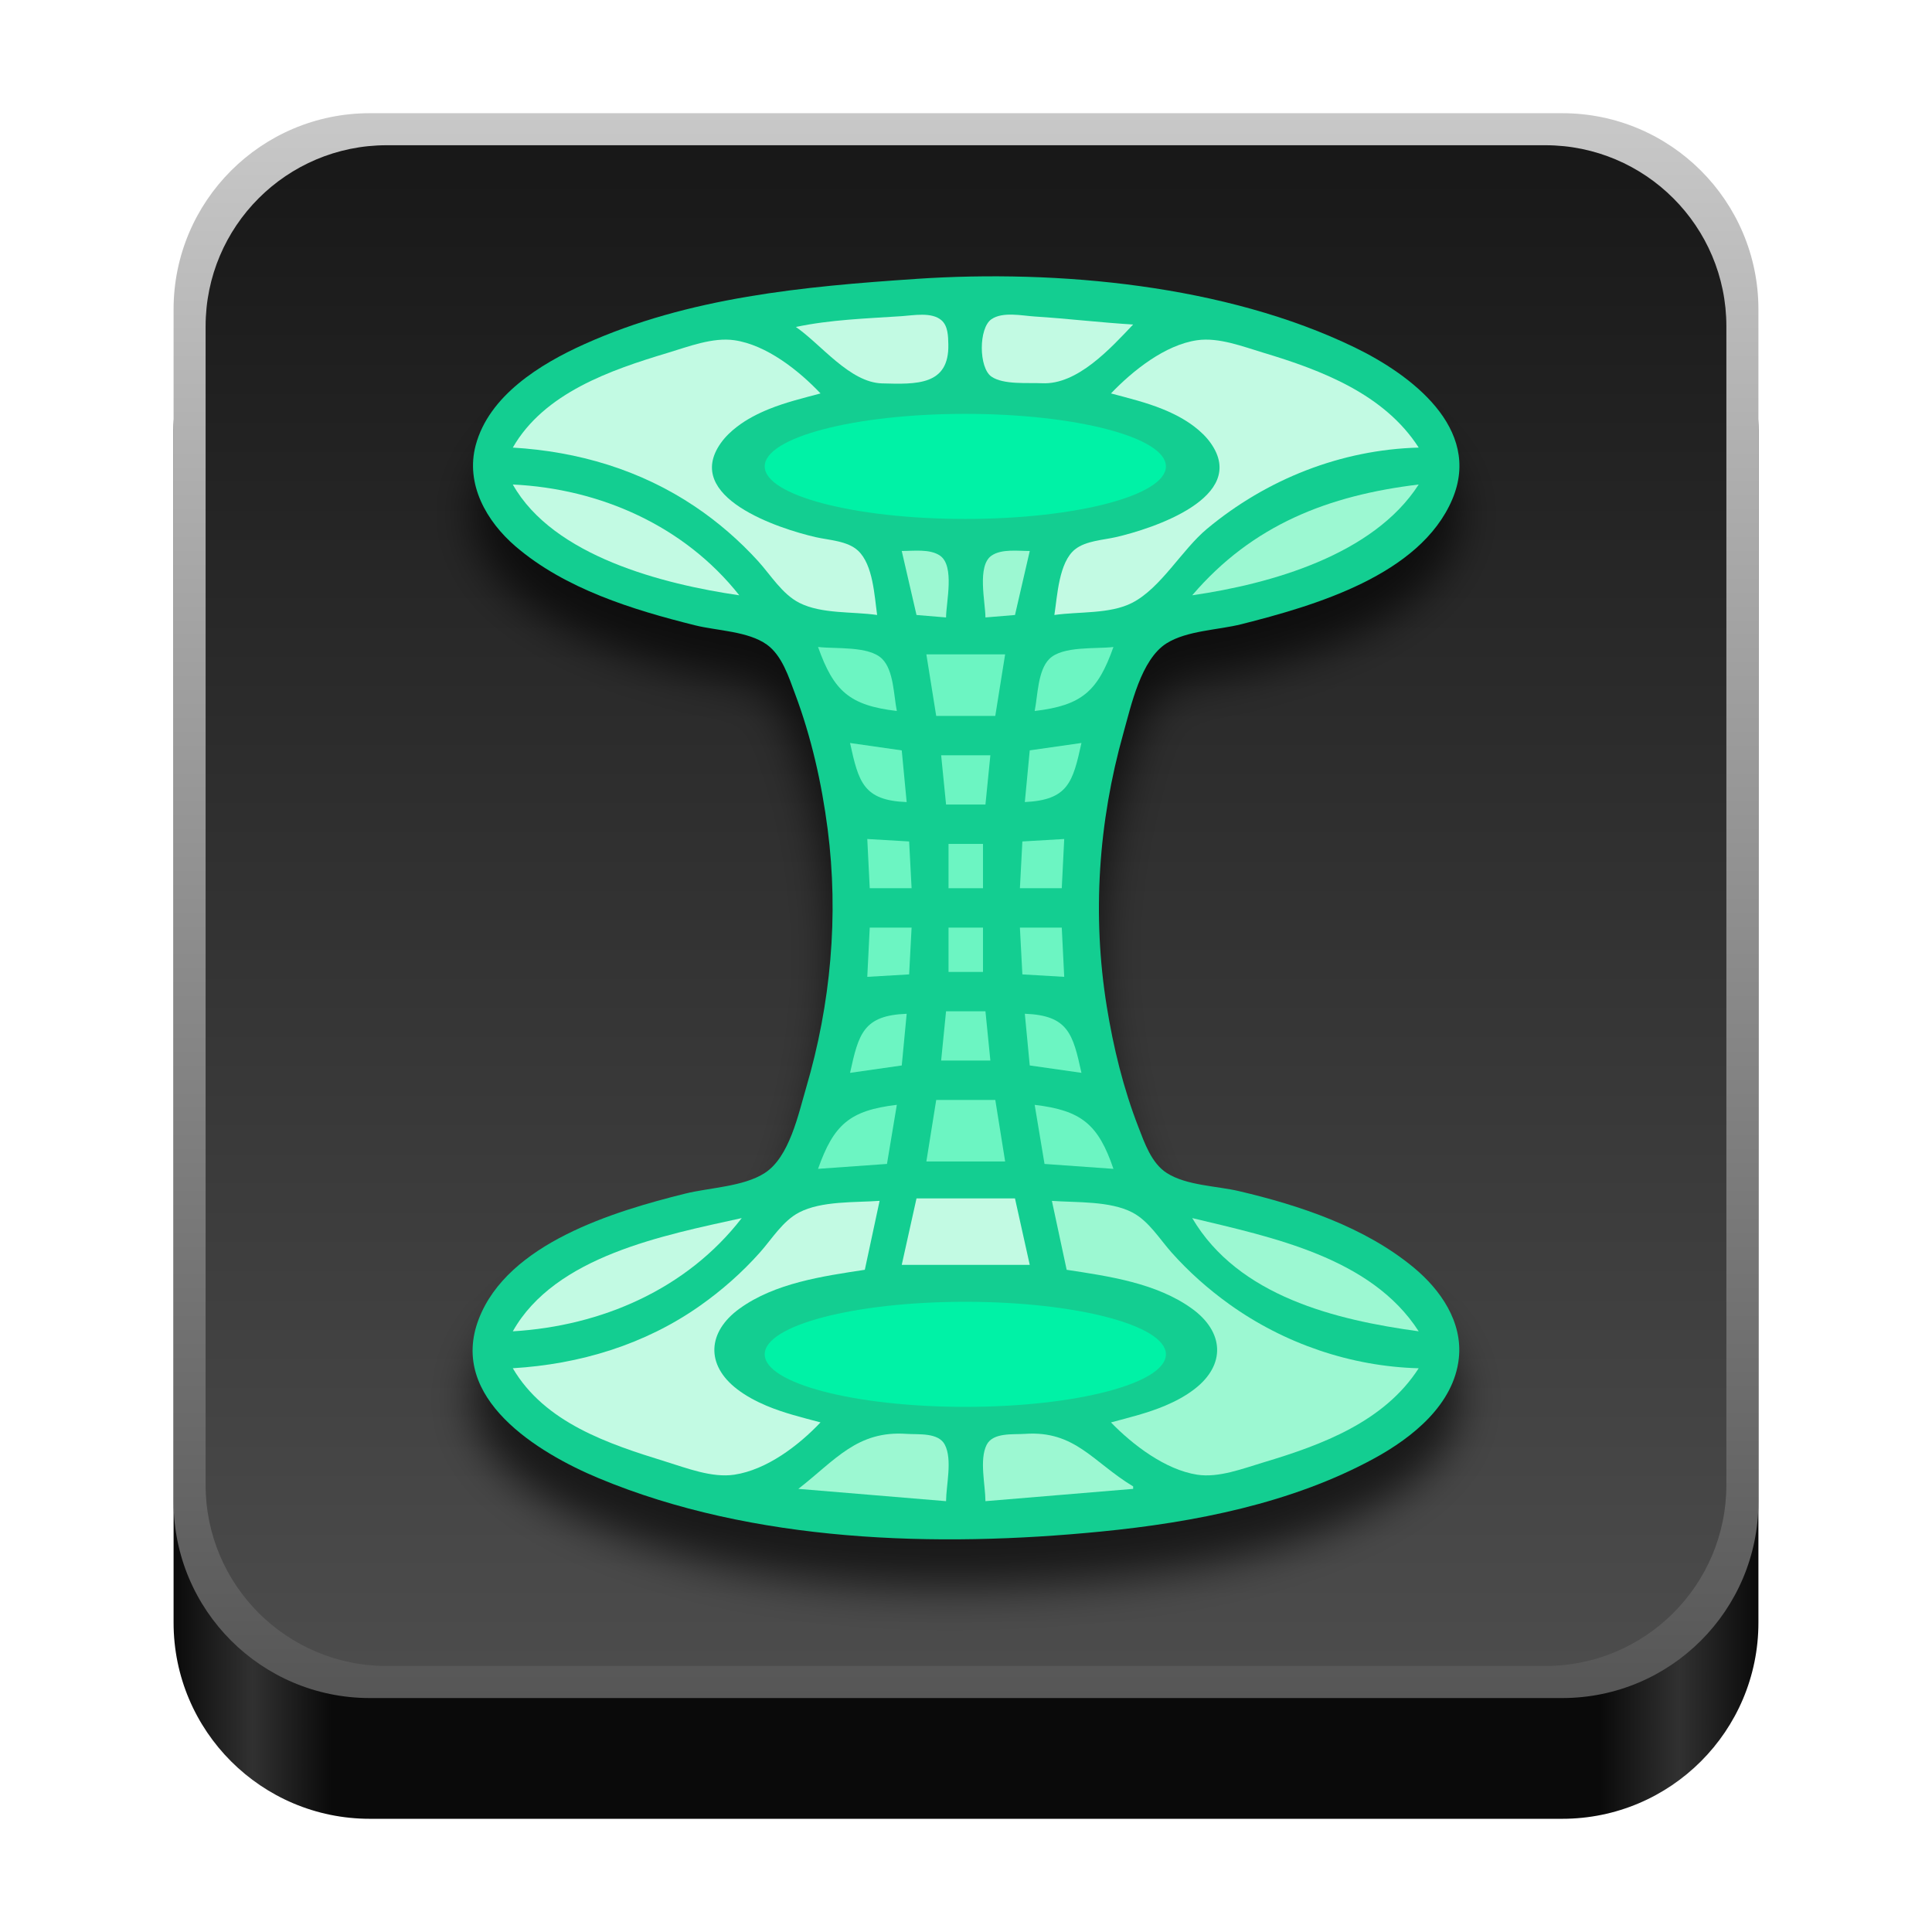
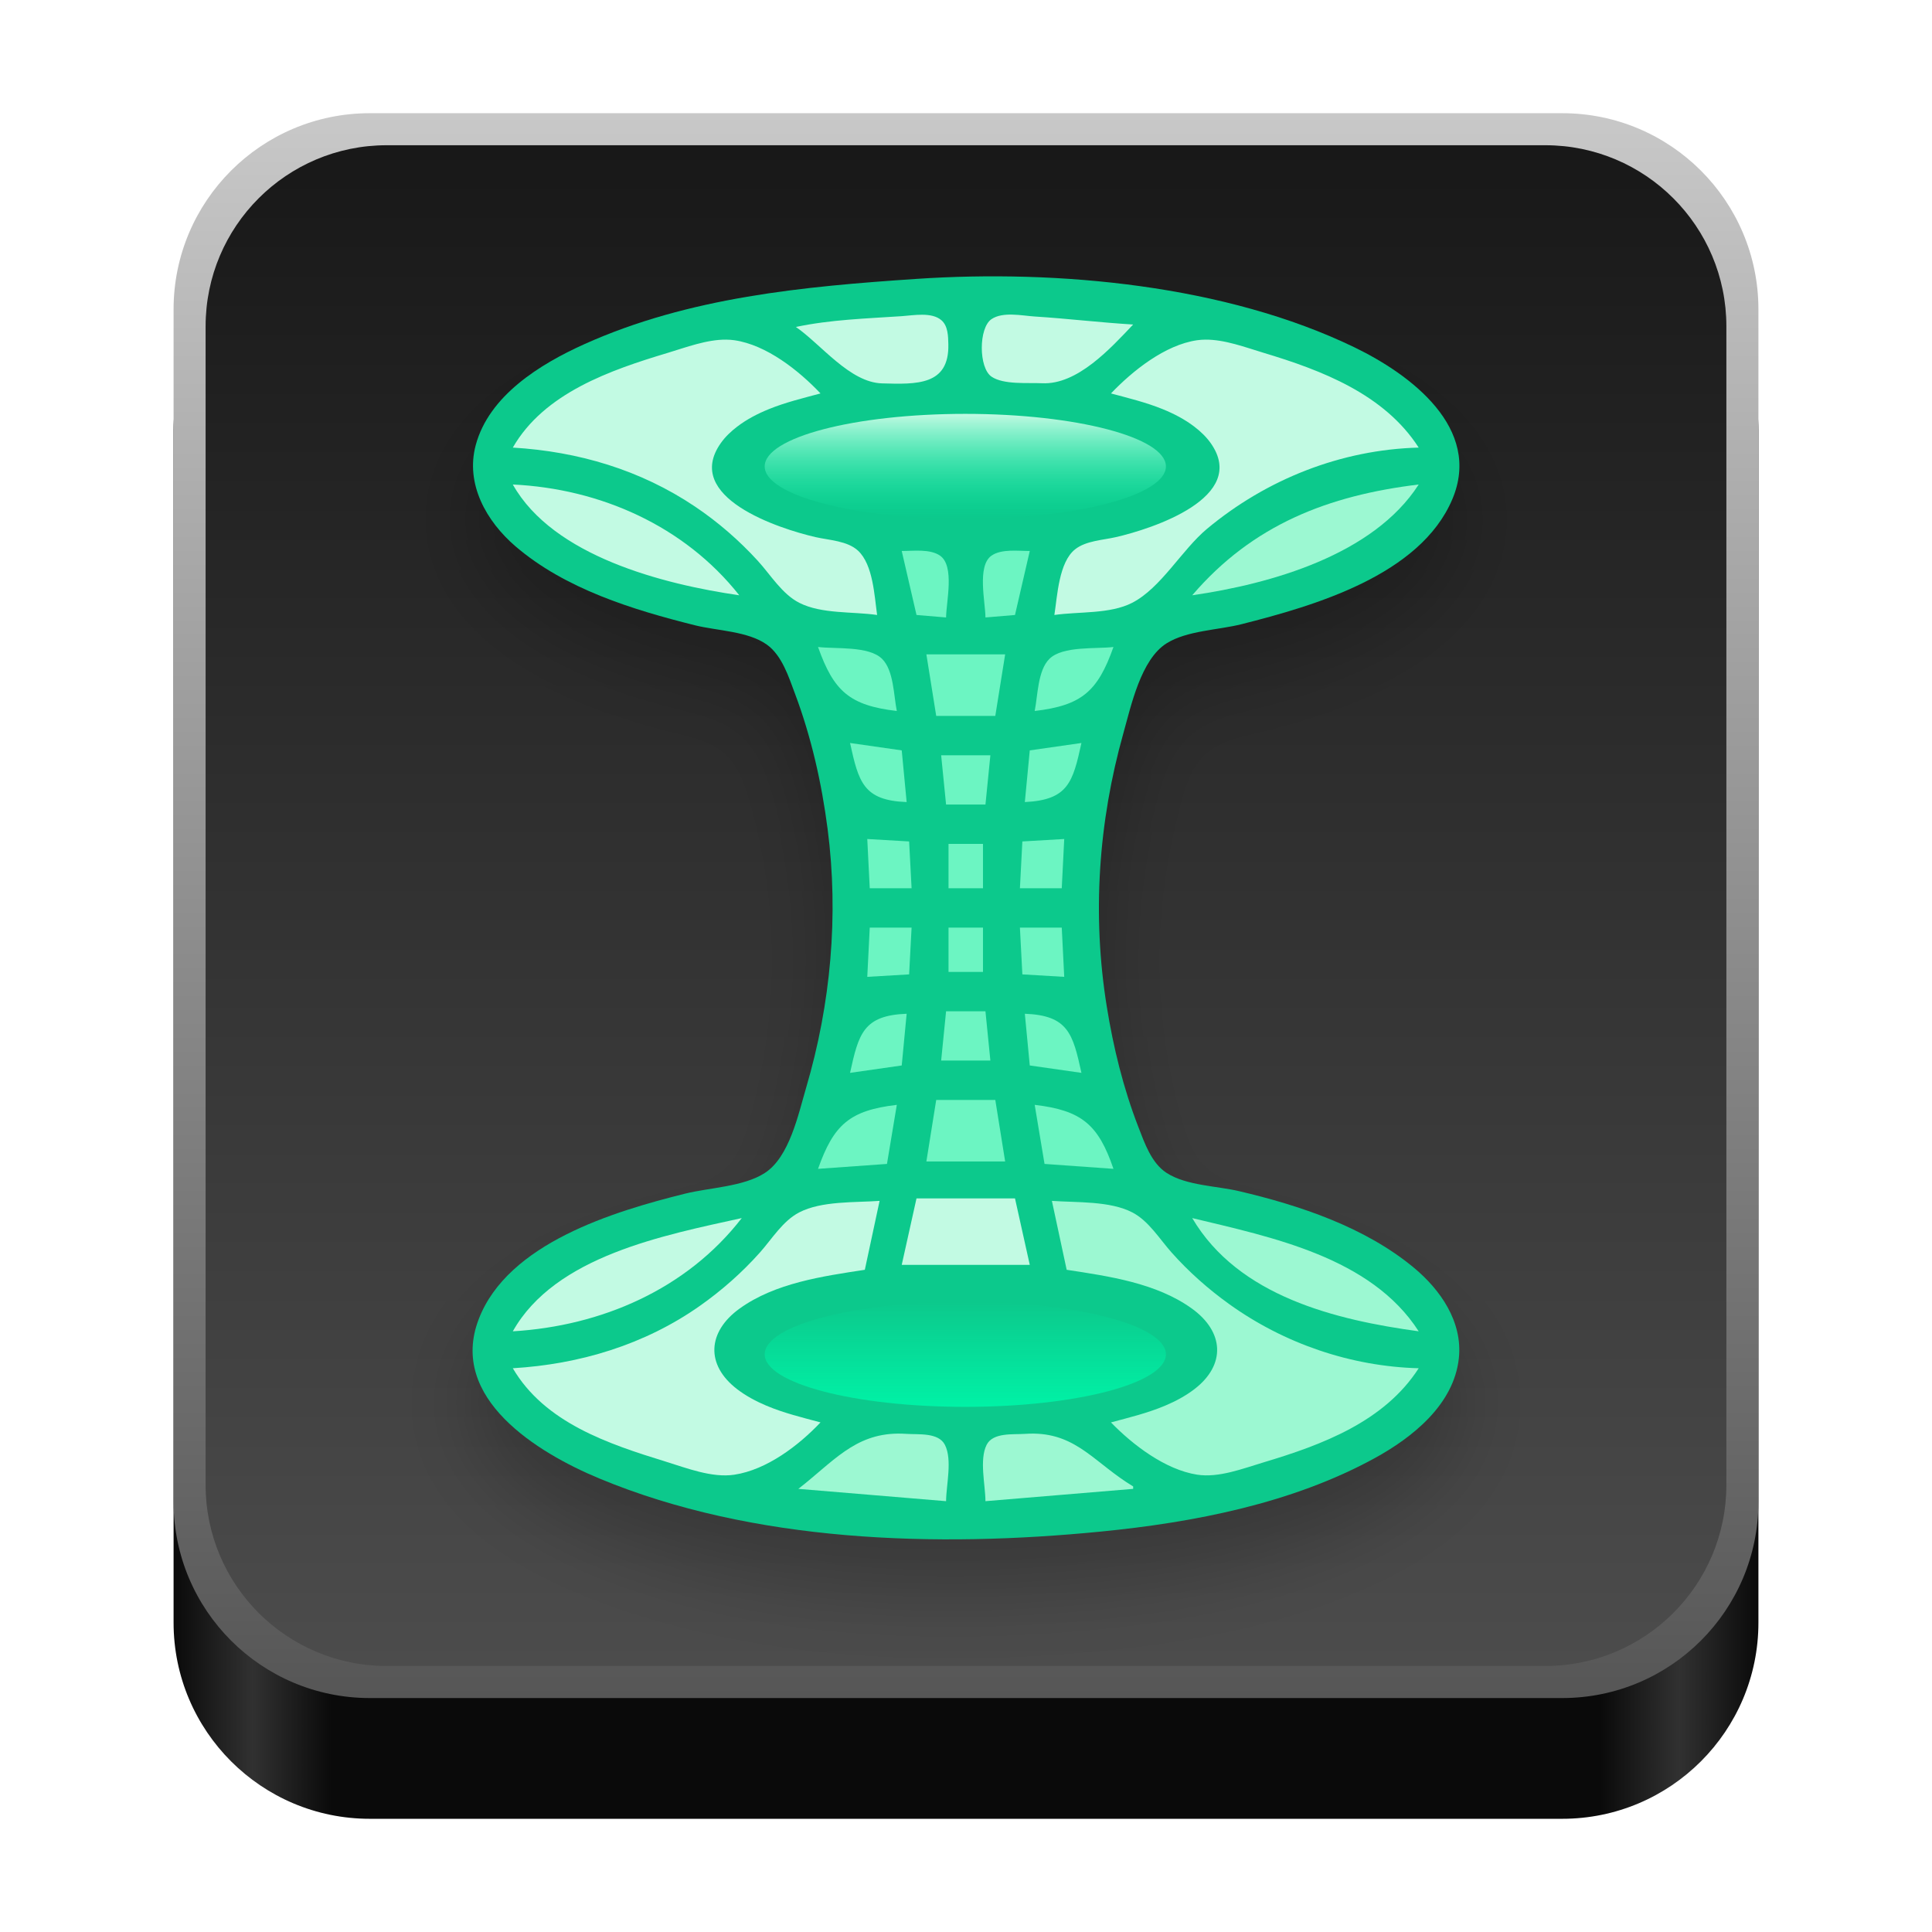
<svg xmlns="http://www.w3.org/2000/svg" xmlns:xlink="http://www.w3.org/1999/xlink" width="128" height="128" viewBox="0 0 128 128" version="1.1" id="svg5" xml:space="preserve">
  <defs id="defs2">
+     <linearGradient id="linearGradient3">
+       <stop style="stop-color:#00f2a6;stop-opacity:1;" offset="0" id="stop3" />
+       <stop style="stop-color:#00f2a6;stop-opacity:0;" offset="1" id="stop4" />
+     </linearGradient>
+     <linearGradient id="linearGradient1">
+       <stop style="stop-color:#c2fae3;stop-opacity:1" offset="0" id="stop1" />
+       <stop style="stop-color:#00f2a6;stop-opacity:0;" offset="1" id="stop2" />
+     </linearGradient>
    <linearGradient id="linearGradient11">
      <stop style="stop-color:#181818;stop-opacity:1;" offset="0" id="stop11" />
      <stop style="stop-color:#4c4c4c;stop-opacity:1;" offset="1" id="stop12" />
    </linearGradient>
    <linearGradient id="linearGradient404">
      <stop style="stop-color:#565656;stop-opacity:1;" offset="0" id="stop400" />
      <stop style="stop-color:#c8c8c8;stop-opacity:1;" offset="1" id="stop402" />
    </linearGradient>
    <linearGradient y2="236" x2="96" y1="236" x1="32" gradientTransform="translate(604.8168,170.5864)" gradientUnits="userSpaceOnUse" id="linearGradient1099" xlink:href="#linearGradient1036" />
    <linearGradient id="linearGradient1036">
      <stop id="stop1032" offset="0" style="stop-color:#d5d3cf;stop-opacity:1;" />
      <stop id="stop1034" offset="1" style="stop-color:#f6f5f4;stop-opacity:1" />
    </linearGradient>
    <radialGradient r="32" fy="-76" fx="-244" cy="-76" cx="-244" gradientTransform="matrix(0.8833333,0,0,0.8833333,-460.3502,463.1197)" gradientUnits="userSpaceOnUse" id="radialGradient1103" xlink:href="#linearGradient1069" />
    <linearGradient id="linearGradient1069">
      <stop id="stop1065" offset="0" style="stop-color:#d5d3cf;stop-opacity:1" />
      <stop id="stop1067-1" offset="1" style="stop-color:#949390;stop-opacity:1" />
    </linearGradient>
    <linearGradient gradientUnits="userSpaceOnUse" y2="232" x2="64" y1="262.5" x1="64" id="linearGradient1027" xlink:href="#linearGradient1025" gradientTransform="translate(-470.5864,432.8168)" />
    <linearGradient id="linearGradient1025">
      <stop id="stop1021" offset="0" style="stop-color:#9a9996;stop-opacity:1" />
      <stop id="stop1023" offset="1" style="stop-color:#77767b;stop-opacity:1" />
    </linearGradient>
    <clipPath clipPathUnits="userSpaceOnUse" id="clipPath1609-7">
      <path id="path1611-5" d="m 252,116 28,-28 v -8 h -36 v 36 z" style="fill:#e74747;stroke:none;stroke-width:0.25px;stroke-linecap:butt;stroke-linejoin:miter;stroke-opacity:1" />
    </clipPath>
    <linearGradient id="linearGradient8241">
      <stop style="stop-color:#0a0a0a;stop-opacity:1;" offset="0" id="stop8237" />
      <stop style="stop-color:#313131;stop-opacity:1;" offset="0.05" id="stop9349" />
      <stop style="stop-color:#0a0a0a;stop-opacity:1;" offset="0.1" id="stop21746" />
      <stop style="stop-color:#0a0a0a;stop-opacity:1;" offset="0.9" id="stop21940" />
      <stop style="stop-color:#313131;stop-opacity:1;" offset="0.95" id="stop9351" />
      <stop style="stop-color:#0a0a0a;stop-opacity:1;" offset="1" id="stop8239" />
    </linearGradient>
    <radialGradient r="32" fy="-76" fx="-244" cy="-76" cx="-244" gradientTransform="matrix(0.8833333,0,0,0.8833333,-460.3502,463.1197)" gradientUnits="userSpaceOnUse" id="radialGradient1103-5" xlink:href="#linearGradient1069" />
    <clipPath clipPathUnits="userSpaceOnUse" id="clipPath1609-7-7">
      <path id="path1611-5-0" d="m 252,116 28,-28 v -8 h -36 v 36 z" style="fill:#e74747;stroke:none;stroke-width:0.25px;stroke-linecap:butt;stroke-linejoin:miter;stroke-opacity:1" />
    </clipPath>
    <clipPath clipPathUnits="userSpaceOnUse" id="clipPath744">
      <rect style="fill:#1e88e5;fill-opacity:1;stroke-width:0.265" id="rect746" width="541.867" height="541.867" x="0" y="1.5987212e-14" rx="79.375" ry="79.375" />
    </clipPath>
    <clipPath clipPathUnits="userSpaceOnUse" id="clipPath62">
      <rect style="fill:#1e88e5;fill-opacity:1;stroke-width:0.265" id="rect64" width="541.867" height="541.867" x="2.2507105e-05" y="-0.422" rx="79.375" ry="79.375" />
    </clipPath>
    <linearGradient xlink:href="#linearGradient8241" id="linearGradient8243" x1="11.5" y1="120.5" x2="116.5" y2="120.5" gradientUnits="userSpaceOnUse" />
    <radialGradient r="32" fy="-76" fx="-244" cy="-76" cx="-244" gradientTransform="matrix(0.8833333,0,0,0.8833333,-460.3502,463.1197)" gradientUnits="userSpaceOnUse" id="radialGradient1103-6" xlink:href="#linearGradient1069" />
    <clipPath clipPathUnits="userSpaceOnUse" id="clipPath1609-7-2">
      <path id="path1611-5-3" d="m 252,116 28,-28 v -8 h -36 v 36 z" style="fill:#e74747;stroke:none;stroke-width:0.25px;stroke-linecap:butt;stroke-linejoin:miter;stroke-opacity:1" />
    </clipPath>
    <radialGradient r="32" fy="-76" fx="-244" cy="-76" cx="-244" gradientTransform="matrix(0.8833333,0,0,0.8833333,-460.3502,463.1197)" gradientUnits="userSpaceOnUse" id="radialGradient1103-56" xlink:href="#linearGradient1069" />
    <clipPath clipPathUnits="userSpaceOnUse" id="clipPath1609-7-0">
      <path id="path1611-5-9" d="m 252,116 28,-28 v -8 h -36 v 36 z" style="fill:#e74747;stroke:none;stroke-width:0.25px;stroke-linecap:butt;stroke-linejoin:miter;stroke-opacity:1" />
    </clipPath>
    <clipPath clipPathUnits="userSpaceOnUse" id="clipPath37">
      <rect style="fill:#1a1a1a;fill-opacity:1;stroke-width:0.265" id="rect39" width="541.867" height="541.867" x="-2.6626146e-06" y="3.241" rx="79.375" ry="79.375" />
    </clipPath>
    <clipPath clipPathUnits="userSpaceOnUse" id="clipPath22042">
      <rect style="fill:#333333;fill-opacity:1;stroke-width:0.013" id="rect22044" width="27.32" height="27.484" x="166.968" y="105.404" rx="4.002" ry="4.026" />
    </clipPath>
    <clipPath clipPathUnits="userSpaceOnUse" id="clipPath1039">
      <rect style="fill:#b3b3b3;fill-opacity:1;stroke-width:0.265" id="rect1041" width="541.867" height="541.867" x="2.5931527e-05" y="-0" rx="79.375" ry="79.375" />
    </clipPath>
    <clipPath clipPathUnits="userSpaceOnUse" id="clipPath154">
      <rect style="fill:#b3b3b3;fill-opacity:1;stroke-width:0.265" id="rect156" width="541.867" height="541.867" x="-2.9218751e-05" y="-0" rx="79.375" ry="79.375" />
    </clipPath>
    <linearGradient xlink:href="#linearGradient404" id="linearGradient406" x1="64" y1="112.5" x2="64" y2="7.5" gradientUnits="userSpaceOnUse" />
    <linearGradient id="paint0_linear" x1="49.939" y1="0.258" x2="49.939" y2="99.742" gradientUnits="userSpaceOnUse" gradientTransform="matrix(0.7624293,0,0,0.7624293,26.69079,21.87851)">
      <stop stop-color="white" id="stop585" />
      <stop offset="1" stop-color="white" stop-opacity="0" id="stop587" />
    </linearGradient>
    <linearGradient xlink:href="#linearGradient11" id="linearGradient12" x1="64" y1="9.622" x2="64" y2="110.378" gradientUnits="userSpaceOnUse" />
-     <filter style="color-interpolation-filters:sRGB;" id="filter82" x="-0.05" y="-0.039" width="1.101" height="1.117">
-       <feFlood result="flood" in="SourceGraphic" flood-opacity="0.651" flood-color="rgb(0,0,0)" id="feFlood81" />
-       <feGaussianBlur result="blur" in="SourceGraphic" stdDeviation="1.5" id="feGaussianBlur81" />
+     <filter style="color-interpolation-filters:sRGB;" id="filter82" x="-0.092" y="-0.072" width="1.184" height="1.185">
+       <feFlood result="flood" in="SourceGraphic" flood-opacity="0.202" flood-color="rgb(0,0,0)" id="feFlood81" />
+       <feGaussianBlur result="blur" in="SourceGraphic" stdDeviation="2.5" id="feGaussianBlur81" />
      <feOffset result="offset" in="blur" dx="0" dy="3.5" id="feOffset81" />
      <feComposite result="comp1" operator="in" in="flood" in2="offset" id="feComposite81" />
      <feComposite result="comp2" operator="over" in="SourceGraphic" in2="comp1" id="feComposite82" />
    </filter>
+     <linearGradient xlink:href="#linearGradient1" id="linearGradient2" x1="63.954" y1="27.42" x2="63.954" y2="34.382" gradientUnits="userSpaceOnUse" />
+     <linearGradient xlink:href="#linearGradient3" id="linearGradient4" x1="63.954" y1="93.208" x2="63.954" y2="86.247" gradientUnits="userSpaceOnUse" />
  </defs>
  <g id="layer2">
    <rect style="fill:url(#linearGradient8243);fill-opacity:1" id="rect440" width="105" height="105" x="11.5" y="15.5" rx="13" ry="13" />
    <rect style="fill:url(#linearGradient406);fill-opacity:1" id="rect358" width="105" height="105" x="11.5" y="7.5" rx="13" ry="13" />
    <rect style="fill:url(#linearGradient12);fill-opacity:1;stroke-width:0.96" id="rect338" width="100.755" height="100.755" x="13.622" y="9.622" rx="12" ry="12" />
-     <g id="g79" style="filter:url(#filter82)" transform="matrix(0.9158806,0,0,0.9158806,5.383639,5.19437)">
-       <g id="g55" transform="matrix(1.064897,0,0,1.064897,-8.267018,-8.696387)">
-         <path style="fill:#13ce91;stroke:none" d="m 64.502,21.785 c -7.664,0.512 -15.476,1.242 -22.574,4.439 -2.986,1.345 -6.463,3.481 -7.369,6.854 -0.712,2.65 0.73,5.18 2.7,6.873 3.37,2.895 7.959,4.308 12.194,5.365 1.497,0.374 3.604,0.397 4.881,1.311 1.033,0.74 1.488,2.201 1.915,3.339 1.11,2.957 1.811,6.068 2.216,9.197 0.76,5.875 0.214,11.878 -1.459,17.558 -0.529,1.796 -1.13,4.713 -2.809,5.798 -1.451,0.938 -3.752,0.991 -5.413,1.404 -4.849,1.207 -12.03,3.359 -14.018,8.516 -2.08,5.396 4.025,9.099 8.165,10.823 10.491,4.368 22.951,4.717 34.112,3.615 6.312,-0.623 12.946,-1.906 18.561,-4.975 2.584,-1.412 5.393,-3.647 5.736,-6.787 0.271,-2.479 -1.24,-4.661 -3.068,-6.174 -3.317,-2.747 -7.725,-4.216 -11.865,-5.188 -1.525,-0.358 -3.573,-0.374 -4.911,-1.235 -1.036,-0.667 -1.5,-2.028 -1.924,-3.122 -1.025,-2.641 -1.697,-5.401 -2.148,-8.194 -1,-6.2 -0.57,-12.521 1.131,-18.561 0.523,-1.857 1.189,-5.013 2.941,-6.106 1.389,-0.866 3.506,-0.896 5.079,-1.294 4.945,-1.252 12.134,-3.322 14.323,-8.486 2.048,-4.831 -2.841,-8.478 -6.631,-10.314 -8.76,-4.245 -20.144,-5.3 -29.765,-4.657" id="path53" />
-         <path style="fill:#9cf8d2;fill-opacity:1;stroke:none" d="m 79.217,103.811 v 0.167 l -10.033,0.836 c -0.006,-1.102 -0.426,-2.822 0.082,-3.828 0.431,-0.853 1.803,-0.688 2.594,-0.744 3.417,-0.24 4.62,1.918 7.357,3.569 z" id="path52" />
-         <path style="fill:#9cf8d2;fill-opacity:1;stroke:none" d="m 66.508,104.814 -10.033,-0.836 c 2.517,-1.957 3.992,-3.972 7.357,-3.736 0.794,0.056 2.161,-0.109 2.597,0.744 0.517,1.011 0.089,2.722 0.079,3.828" id="path51" />
-         <path style="fill:#9cf8d2;fill-opacity:1;stroke:none" d="m 83.23,85.584 c 5.42,1.304 12.151,2.663 15.384,7.692 -5.625,-0.769 -12.246,-2.368 -15.384,-7.692" id="path50" />
-         <path style="fill:#c2fae3;fill-opacity:1;stroke:none" d="m 52.629,85.584 c -3.745,4.844 -9.548,7.333 -15.551,7.692 2.884,-5.125 10.275,-6.525 15.551,-7.692" id="path49" />
-         <path style="fill:#9cf8d2;fill-opacity:1;stroke:none" d="m 98.614,95.785 c -2.333,3.629 -6.567,5.205 -10.535,6.392 -1.389,0.415 -3.046,1.066 -4.515,0.838 -2.164,-0.337 -4.376,-2.026 -5.853,-3.551 1.239,-0.333 2.494,-0.635 3.679,-1.136 0.7,-0.297 1.38,-0.656 1.984,-1.12 2.165,-1.659 2.012,-3.903 -0.16,-5.472 -2.413,-1.743 -5.644,-2.2 -8.513,-2.639 l -1.003,-4.682 c 1.684,0.122 3.937,-0.005 5.463,0.786 1.116,0.579 1.852,1.807 2.668,2.723 1.167,1.31 2.484,2.479 3.909,3.503 3.74,2.687 8.277,4.237 12.876,4.359" id="path48" />
-         <path style="fill:#c2fae3;fill-opacity:1;stroke:none" d="m 61.993,84.414 -1.003,4.682 c -2.869,0.439 -6.101,0.896 -8.513,2.639 -2.171,1.569 -2.325,3.813 -0.16,5.472 0.605,0.464 1.284,0.823 1.984,1.12 1.185,0.502 2.44,0.803 3.679,1.136 -1.487,1.57 -3.644,3.218 -5.853,3.552 -1.52,0.23 -3.249,-0.452 -4.682,-0.894 -3.888,-1.2 -8.195,-2.635 -10.368,-6.337 4.544,-0.272 8.962,-1.6 12.709,-4.24 1.489,-1.049 2.864,-2.261 4.076,-3.622 0.816,-0.916 1.552,-2.144 2.668,-2.723 1.526,-0.791 3.779,-0.664 5.463,-0.786" id="path47" />
-         <path style="fill:#c2fae3;fill-opacity:1;stroke:none" d="m 71.19,84.247 1.003,4.515 h -8.695 l 1.003,-4.515 h 6.689" id="path46" />
-         <path style="fill:#6cf5c2;fill-opacity:1;stroke:none" d="m 77.879,82.24 -4.682,-0.334 -0.669,-4.013 c 3.183,0.375 4.324,1.332 5.351,4.348" id="path45" />
-         <path style="fill:#6cf5c2;fill-opacity:1;stroke:none" d="m 63.164,77.892 -0.669,4.013 -4.682,0.334 c 1.065,-3.006 2.144,-3.969 5.351,-4.348" id="path44" />
-         <path style="fill:#6cf5c2;fill-opacity:1;stroke:none" d="m 69.853,77.558 0.669,4.18 h -5.351 l 0.669,-4.18 h 4.013" id="path43" />
-         <path style="fill:#6cf5c2;fill-opacity:1;stroke:none" d="m 75.705,75.718 -3.512,-0.502 -0.334,-3.512 c 2.947,0.111 3.264,1.363 3.846,4.013" id="path42" />
-         <path style="fill:#6cf5c2;fill-opacity:1;stroke:none" d="m 63.833,71.705 -0.334,3.512 -3.512,0.502 c 0.582,-2.651 0.899,-3.903 3.846,-4.013" id="path41" />
-         <path style="fill:#6cf5c2;fill-opacity:1;stroke:none" d="m 69.184,71.538 0.334,3.344 h -3.344 l 0.334,-3.344 h 2.675" id="path40" />
-         <path style="fill:#6cf5c2;fill-opacity:1;stroke:none" d="m 74.368,65.853 0.167,3.344 -2.843,-0.167 -0.167,-3.177 h 2.843" id="path39" />
-         <path style="fill:#6cf5c2;fill-opacity:1;stroke:none" d="m 69.017,65.853 v 3.01 h -2.341 v -3.01 h 2.341" id="path38" />
-         <path style="fill:#6cf5c2;fill-opacity:1;stroke:none" d="m 64.167,65.853 -0.167,3.177 -2.843,0.167 0.167,-3.344 h 2.843" id="path37" />
-         <path style="fill:#6cf5c2;fill-opacity:1;stroke:none" d="m 69.017,60.167 v 3.01 h -2.341 v -3.01 h 2.341" id="path36" />
-         <path style="fill:#6cf5c2;fill-opacity:1;stroke:none" d="m 74.535,59.833 -0.167,3.344 h -2.843 l 0.167,-3.177 2.843,-0.167" id="path35" />
-         <path style="fill:#6cf5c2;fill-opacity:1;stroke:none" d="m 64,60 0.167,3.177 h -2.843 l -0.167,-3.344 2.843,0.167" id="path34" />
-         <path style="fill:#6cf5c2;fill-opacity:1;stroke:none" d="m 69.518,54.147 -0.334,3.344 h -2.675 l -0.334,-3.344 h 3.344" id="path33" />
-         <path style="fill:#6cf5c2;fill-opacity:1;stroke:none" d="m 75.705,53.311 c -0.585,2.665 -0.902,3.871 -3.846,4.013 l 0.334,-3.512 3.512,-0.502" id="path32" />
-         <path style="fill:#6cf5c2;fill-opacity:1;stroke:none" d="m 63.498,53.813 0.334,3.512 c -2.947,-0.111 -3.264,-1.363 -3.846,-4.013 l 3.512,0.502" id="path31" />
-         <path style="fill:#6cf5c2;fill-opacity:1;stroke:none" d="m 70.521,47.291 -0.669,4.18 h -4.013 l -0.669,-4.18 h 5.351" id="path30" />
-         <path style="fill:#6cf5c2;fill-opacity:1;stroke:none" d="m 77.879,46.79 c -1.065,3.006 -2.144,3.969 -5.351,4.348 0.212,-1.042 0.204,-2.753 0.999,-3.54 0.902,-0.892 3.163,-0.664 4.352,-0.807" id="path29" />
-         <path style="fill:#6cf5c2;fill-opacity:1;stroke:none" d="m 63.164,51.137 c -3.207,-0.378 -4.286,-1.342 -5.351,-4.348 1.189,0.143 3.45,-0.085 4.352,0.807 0.796,0.788 0.787,2.499 0.999,3.54" id="path28" />
-         <path style="fill:#9cf8d2;fill-opacity:1;stroke:none" d="m 72.194,40.268 -1.003,4.348 -2.007,0.167 c -0.006,-1.043 -0.586,-3.504 0.409,-4.196 0.683,-0.476 1.814,-0.317 2.601,-0.318" id="path27" />
-         <path style="fill:#9cf8d2;fill-opacity:1;stroke:none" d="m 66.508,44.783 -2.007,-0.167 -1.003,-4.348 c 0.788,0.002 1.917,-0.157 2.601,0.318 1.009,0.701 0.418,3.146 0.408,4.196" id="path26" />
-         <path style="fill:#9cf8d2;fill-opacity:1;stroke:none" d="m 98.614,35.753 c -3.075,4.784 -10.033,6.748 -15.384,7.525 4.108,-4.802 9.271,-6.788 15.384,-7.525" id="path25" />
-         <path style="fill:#c2fae3;fill-opacity:1;stroke:none" d="m 52.462,43.278 c -5.171,-0.751 -12.643,-2.654 -15.384,-7.525 5.934,0.282 11.657,2.808 15.384,7.525" id="path24" />
-         <path style="fill:#c2fae3;fill-opacity:1;stroke:none" d="m 98.614,33.245 c -5.273,0.139 -10.334,2.147 -14.381,5.519 -1.713,1.427 -3.129,4.027 -5.09,5.029 -1.509,0.771 -3.625,0.582 -5.277,0.823 0.202,-1.295 0.301,-3.581 1.406,-4.46 0.733,-0.582 1.893,-0.627 2.775,-0.829 2.486,-0.57 9.036,-2.704 6.442,-6.383 -0.305,-0.433 -0.695,-0.801 -1.113,-1.122 -0.653,-0.5 -1.392,-0.88 -2.152,-1.189 -1.135,-0.462 -2.331,-0.75 -3.512,-1.067 1.472,-1.541 3.667,-3.3 5.853,-3.614 1.47,-0.212 3.126,0.436 4.515,0.854 3.963,1.192 8.206,2.816 10.535,6.439" id="path23" />
-         <path style="fill:#c2fae3;fill-opacity:1;stroke:none" d="m 57.98,29.566 c -1.181,0.318 -2.376,0.605 -3.512,1.067 -0.76,0.309 -1.499,0.689 -2.152,1.189 -0.419,0.321 -0.808,0.69 -1.113,1.122 -2.594,3.679 3.956,5.813 6.442,6.383 0.915,0.21 2.168,0.249 2.887,0.923 1.022,0.957 1.109,3.061 1.294,4.366 -1.657,-0.242 -3.765,-0.056 -5.281,-0.823 -1.175,-0.595 -1.954,-1.903 -2.819,-2.852 -1.27,-1.392 -2.709,-2.641 -4.274,-3.692 -3.712,-2.494 -7.935,-3.738 -12.374,-4.004 2.137,-3.721 6.637,-5.267 10.535,-6.439 1.389,-0.418 3.045,-1.066 4.515,-0.854 2.189,0.315 4.385,2.064 5.853,3.614" id="path22" />
-         <path style="fill:#c2fae3;fill-opacity:1;stroke:none" d="m 79.217,24.884 c -1.547,1.632 -3.791,4.106 -6.187,3.99 -0.964,-0.047 -2.615,0.116 -3.438,-0.45 -0.872,-0.6 -0.876,-3.302 0,-3.9 0.772,-0.528 2.069,-0.239 2.937,-0.184 2.233,0.142 4.456,0.411 6.689,0.545" id="path21" />
-         <path style="fill:#c2fae3;fill-opacity:1;stroke:none" d="m 56.308,25.051 c 2.355,-0.499 4.796,-0.574 7.19,-0.734 0.796,-0.053 2.04,-0.3 2.703,0.283 0.442,0.389 0.449,1.085 0.462,1.626 0.066,2.808 -2.162,2.723 -4.503,2.658 -2.193,-0.061 -4.132,-2.643 -5.853,-3.833" id="path20" />
-         <ellipse style="fill:#00f2a6;fill-opacity:1;stroke:none;stroke-width:1.872;stroke-linecap:round;stroke-linejoin:round;stroke-dasharray:none;stroke-opacity:1" id="path54" cx="67.816" cy="34.523" rx="13.627" ry="3.569" />
-         <ellipse style="fill:#00f2a6;fill-opacity:1;stroke:none;stroke-width:1.872;stroke-linecap:round;stroke-linejoin:round;stroke-dasharray:none;stroke-opacity:1" id="ellipse55" cx="67.816" cy="94.839" rx="13.627" ry="3.569" />
-       </g>
+     <g id="g4" style="filter:url(#filter82)">
+       <path style="fill:#0cc98c;stroke:none;stroke-width:0.975;fill-opacity:1" d="m 60.722,18.477 c -7.475,0.5 -15.094,1.211 -22.017,4.329 -2.912,1.312 -6.303,3.395 -7.187,6.685 -0.694,2.585 0.712,5.053 2.633,6.703 3.287,2.823 7.763,4.201 11.893,5.233 1.46,0.365 3.515,0.387 4.76,1.279 1.008,0.722 1.451,2.146 1.868,3.257 1.082,2.884 1.767,5.918 2.161,8.97 0.741,5.73 0.209,11.585 -1.423,17.125 -0.516,1.752 -1.102,4.597 -2.739,5.655 -1.415,0.915 -3.66,0.966 -5.279,1.369 -4.73,1.177 -11.733,3.276 -13.672,8.306 -2.029,5.263 3.926,8.874 7.964,10.556 10.232,4.261 22.385,4.6 33.271,3.525 6.157,-0.608 12.627,-1.859 18.103,-4.852 2.52,-1.377 5.259,-3.557 5.594,-6.62 C 96.915,87.58 95.441,85.452 93.658,83.976 90.423,81.297 86.124,79.864 82.087,78.916 80.599,78.567 78.601,78.552 77.296,77.712 76.286,77.062 75.834,75.734 75.42,74.667 74.42,72.092 73.764,69.399 73.325,66.676 72.349,60.629 72.769,54.464 74.428,48.573 c 0.51,-1.811 1.159,-4.89 2.868,-5.955 1.355,-0.845 3.42,-0.874 4.953,-1.262 4.823,-1.221 11.835,-3.24 13.97,-8.277 1.997,-4.711 -2.771,-8.269 -6.467,-10.06 C 81.208,18.879 70.105,17.85 60.722,18.477" id="path53" />
+       <path id="path52" style="fill:#9cf8d2;fill-opacity:1;stroke:none;stroke-width:0.975" d="M 93.992 32.1 C 88.03 32.819 82.995 34.756 78.988 39.439 C 84.207 38.681 90.993 36.766 93.992 32.1 z M 69.691 79.561 L 70.67 84.127 C 73.468 84.555 76.62 85.001 78.973 86.701 C 81.091 88.232 81.24 90.419 79.129 92.037 C 78.539 92.489 77.876 92.84 77.193 93.129 C 76.038 93.618 74.814 93.913 73.605 94.238 C 75.046 95.726 77.204 97.373 79.314 97.701 C 80.747 97.924 82.363 97.29 83.717 96.885 C 87.586 95.727 91.717 94.19 93.992 90.65 C 89.507 90.532 85.081 89.019 81.434 86.398 C 80.044 85.4 78.759 84.26 77.621 82.982 C 76.825 82.089 76.108 80.891 75.02 80.326 C 73.532 79.554 71.334 79.68 69.691 79.561 z M 78.988 80.701 C 82.049 85.894 88.506 87.453 93.992 88.203 C 90.839 83.298 84.275 81.973 78.988 80.701 z M 59.475 94.98 C 56.603 95.014 55.194 96.852 52.893 98.641 L 62.68 99.457 C 62.689 98.378 63.106 96.709 62.602 95.723 C 62.176 94.891 60.843 95.052 60.068 94.998 C 59.863 94.984 59.666 94.978 59.475 94.98 z M 68.498 94.98 C 68.306 94.978 68.107 94.983 67.898 94.998 C 67.127 95.052 65.787 94.891 65.367 95.723 C 64.872 96.704 65.283 98.382 65.289 99.457 L 75.074 98.641 L 75.074 98.479 C 72.571 96.969 71.383 95.025 68.498 94.98 z " />
+       <path id="path49" style="fill:#c2fae3;fill-opacity:1;stroke:none;stroke-width:0.975" d="M 67.084 20.844 C 66.568 20.831 66.062 20.889 65.686 21.146 C 64.831 21.73 64.835 24.366 65.686 24.951 C 66.488 25.503 68.099 25.345 69.039 25.391 C 71.376 25.504 73.566 23.092 75.074 21.5 C 72.897 21.37 70.729 21.107 68.551 20.969 C 68.128 20.942 67.6 20.857 67.084 20.844 z M 61.109 20.852 C 60.628 20.847 60.13 20.921 59.742 20.947 C 57.407 21.104 55.027 21.175 52.73 21.662 C 54.409 22.823 56.299 25.341 58.438 25.4 C 60.72 25.464 62.894 25.548 62.83 22.809 C 62.818 22.28 62.81 21.602 62.379 21.223 C 62.056 20.938 61.591 20.856 61.109 20.852 z M 48.107 22.502 C 46.819 22.49 45.435 23.019 44.25 23.375 C 40.448 24.518 36.059 26.026 33.975 29.654 C 38.304 29.913 42.423 31.126 46.043 33.559 C 47.569 34.584 48.972 35.803 50.211 37.16 C 51.055 38.085 51.815 39.361 52.961 39.941 C 54.44 40.69 56.495 40.508 58.111 40.744 C 57.931 39.472 57.846 37.419 56.85 36.486 C 56.148 35.83 54.928 35.79 54.035 35.586 C 51.611 35.03 45.222 32.95 47.752 29.361 C 48.049 28.939 48.429 28.581 48.838 28.268 C 49.475 27.78 50.195 27.409 50.936 27.107 C 52.043 26.657 53.21 26.376 54.361 26.066 C 52.93 24.555 50.787 22.848 48.652 22.541 C 48.473 22.515 48.291 22.504 48.107 22.502 z M 79.859 22.502 C 79.675 22.504 79.494 22.515 79.314 22.541 C 77.183 22.848 75.041 24.563 73.605 26.066 C 74.757 26.376 75.924 26.657 77.031 27.107 C 77.772 27.409 78.492 27.78 79.129 28.268 C 79.537 28.581 79.917 28.939 80.215 29.361 C 82.745 32.95 76.356 35.03 73.932 35.586 C 73.072 35.783 71.941 35.826 71.227 36.395 C 70.149 37.251 70.052 39.481 69.855 40.744 C 71.467 40.509 73.53 40.693 75.002 39.941 C 76.915 38.964 78.297 36.429 79.967 35.037 C 83.914 31.748 88.849 29.79 93.992 29.654 C 91.721 26.121 87.582 24.537 83.717 23.375 C 82.532 23.019 81.147 22.49 79.859 22.502 z M 33.975 32.1 C 36.648 36.851 43.935 38.707 48.979 39.439 C 45.343 34.839 39.762 32.375 33.975 32.1 z M 60.721 79.396 L 59.742 83.801 L 68.225 83.801 L 67.246 79.396 L 60.721 79.396 z M 58.275 79.561 C 56.633 79.68 54.435 79.554 52.947 80.326 C 51.859 80.891 51.141 82.089 50.346 82.982 C 49.164 84.309 47.822 85.492 46.369 86.516 C 42.715 89.09 38.407 90.385 33.975 90.65 C 36.093 94.261 40.293 95.66 44.086 96.83 C 45.483 97.261 47.17 97.928 48.652 97.703 C 50.806 97.377 52.911 95.769 54.361 94.238 C 53.153 93.913 51.929 93.618 50.773 93.129 C 50.091 92.84 49.428 92.489 48.838 92.037 C 46.727 90.419 46.876 88.232 48.994 86.701 C 51.347 85.001 54.499 84.555 57.297 84.127 L 58.275 79.561 z M 49.143 80.701 C 43.997 81.84 36.787 83.205 33.975 88.203 C 39.83 87.853 45.49 85.426 49.143 80.701 z " />
+       <path id="path45" style="fill:#6cf5c2;fill-opacity:1;stroke:none;stroke-width:0.975" d="M 61.049 36.486 C 60.594 36.467 60.126 36.505 59.742 36.504 L 60.721 40.744 L 62.68 40.908 C 62.689 39.883 63.265 37.498 62.281 36.814 C 61.947 36.583 61.504 36.506 61.049 36.486 z M 66.918 36.486 C 66.463 36.506 66.021 36.582 65.688 36.814 C 64.717 37.49 65.283 39.891 65.289 40.908 L 67.246 40.744 L 68.225 36.504 C 67.841 36.505 67.373 36.467 66.918 36.486 z M 54.197 42.865 C 55.236 45.797 56.288 46.737 59.416 47.105 C 59.209 46.089 59.217 44.42 58.441 43.652 C 57.562 42.782 55.357 43.005 54.197 42.865 z M 73.77 42.865 C 72.61 43.005 70.405 42.782 69.525 43.652 C 68.749 44.42 68.758 46.089 68.551 47.105 C 71.678 46.737 72.731 45.797 73.77 42.865 z M 61.375 43.354 L 62.027 47.432 L 65.941 47.432 L 66.594 43.354 L 61.375 43.354 z M 56.318 49.225 C 56.886 51.81 57.194 53.031 60.068 53.139 L 59.742 49.715 L 56.318 49.225 z M 71.648 49.225 L 68.225 49.715 L 67.898 53.139 C 70.77 53 71.078 51.824 71.648 49.225 z M 62.354 50.041 L 62.68 53.303 L 65.289 53.303 L 65.615 50.041 L 62.354 50.041 z M 57.459 55.586 L 57.623 58.848 L 60.395 58.848 L 60.232 55.748 L 57.459 55.586 z M 70.508 55.586 L 67.734 55.748 L 67.572 58.848 L 70.344 58.848 L 70.508 55.586 z M 62.842 55.912 L 62.842 58.848 L 65.125 58.848 L 65.125 55.912 L 62.842 55.912 z M 57.623 61.457 L 57.459 64.719 L 60.232 64.555 L 60.395 61.457 L 57.623 61.457 z M 62.842 61.457 L 62.842 64.393 L 65.125 64.393 L 65.125 61.457 L 62.842 61.457 z M 67.572 61.457 L 67.734 64.555 L 70.508 64.719 L 70.344 61.457 L 67.572 61.457 z M 62.68 67.002 L 62.354 70.264 L 65.615 70.264 L 65.289 67.002 L 62.68 67.002 z M 60.068 67.164 C 57.194 67.272 56.886 68.495 56.318 71.08 L 59.742 70.59 L 60.068 67.164 z M 67.898 67.164 L 68.225 70.59 L 71.648 71.08 C 71.081 68.495 70.772 67.272 67.898 67.164 z M 62.027 72.873 L 61.375 76.951 L 66.594 76.951 L 65.941 72.873 L 62.027 72.873 z M 59.416 73.199 C 56.288 73.568 55.236 74.508 54.197 77.439 L 58.764 77.113 L 59.416 73.199 z M 68.551 73.199 L 69.203 77.113 L 73.77 77.439 C 72.768 74.499 71.655 73.565 68.551 73.199 z " />
+       <ellipse style="fill:url(#linearGradient2);fill-opacity:1;stroke:none;stroke-width:1.825;stroke-linecap:round;stroke-linejoin:round;stroke-dasharray:none;stroke-opacity:1" id="path54" cx="63.954" cy="30.901" rx="13.291" ry="3.481" />
+       <ellipse style="fill:url(#linearGradient4);fill-opacity:1;stroke:none;stroke-width:1.825;stroke-linecap:round;stroke-linejoin:round;stroke-dasharray:none;stroke-opacity:1" id="ellipse55" cx="63.954" cy="89.727" rx="13.291" ry="3.481" />
    </g>
  </g>
</svg>
